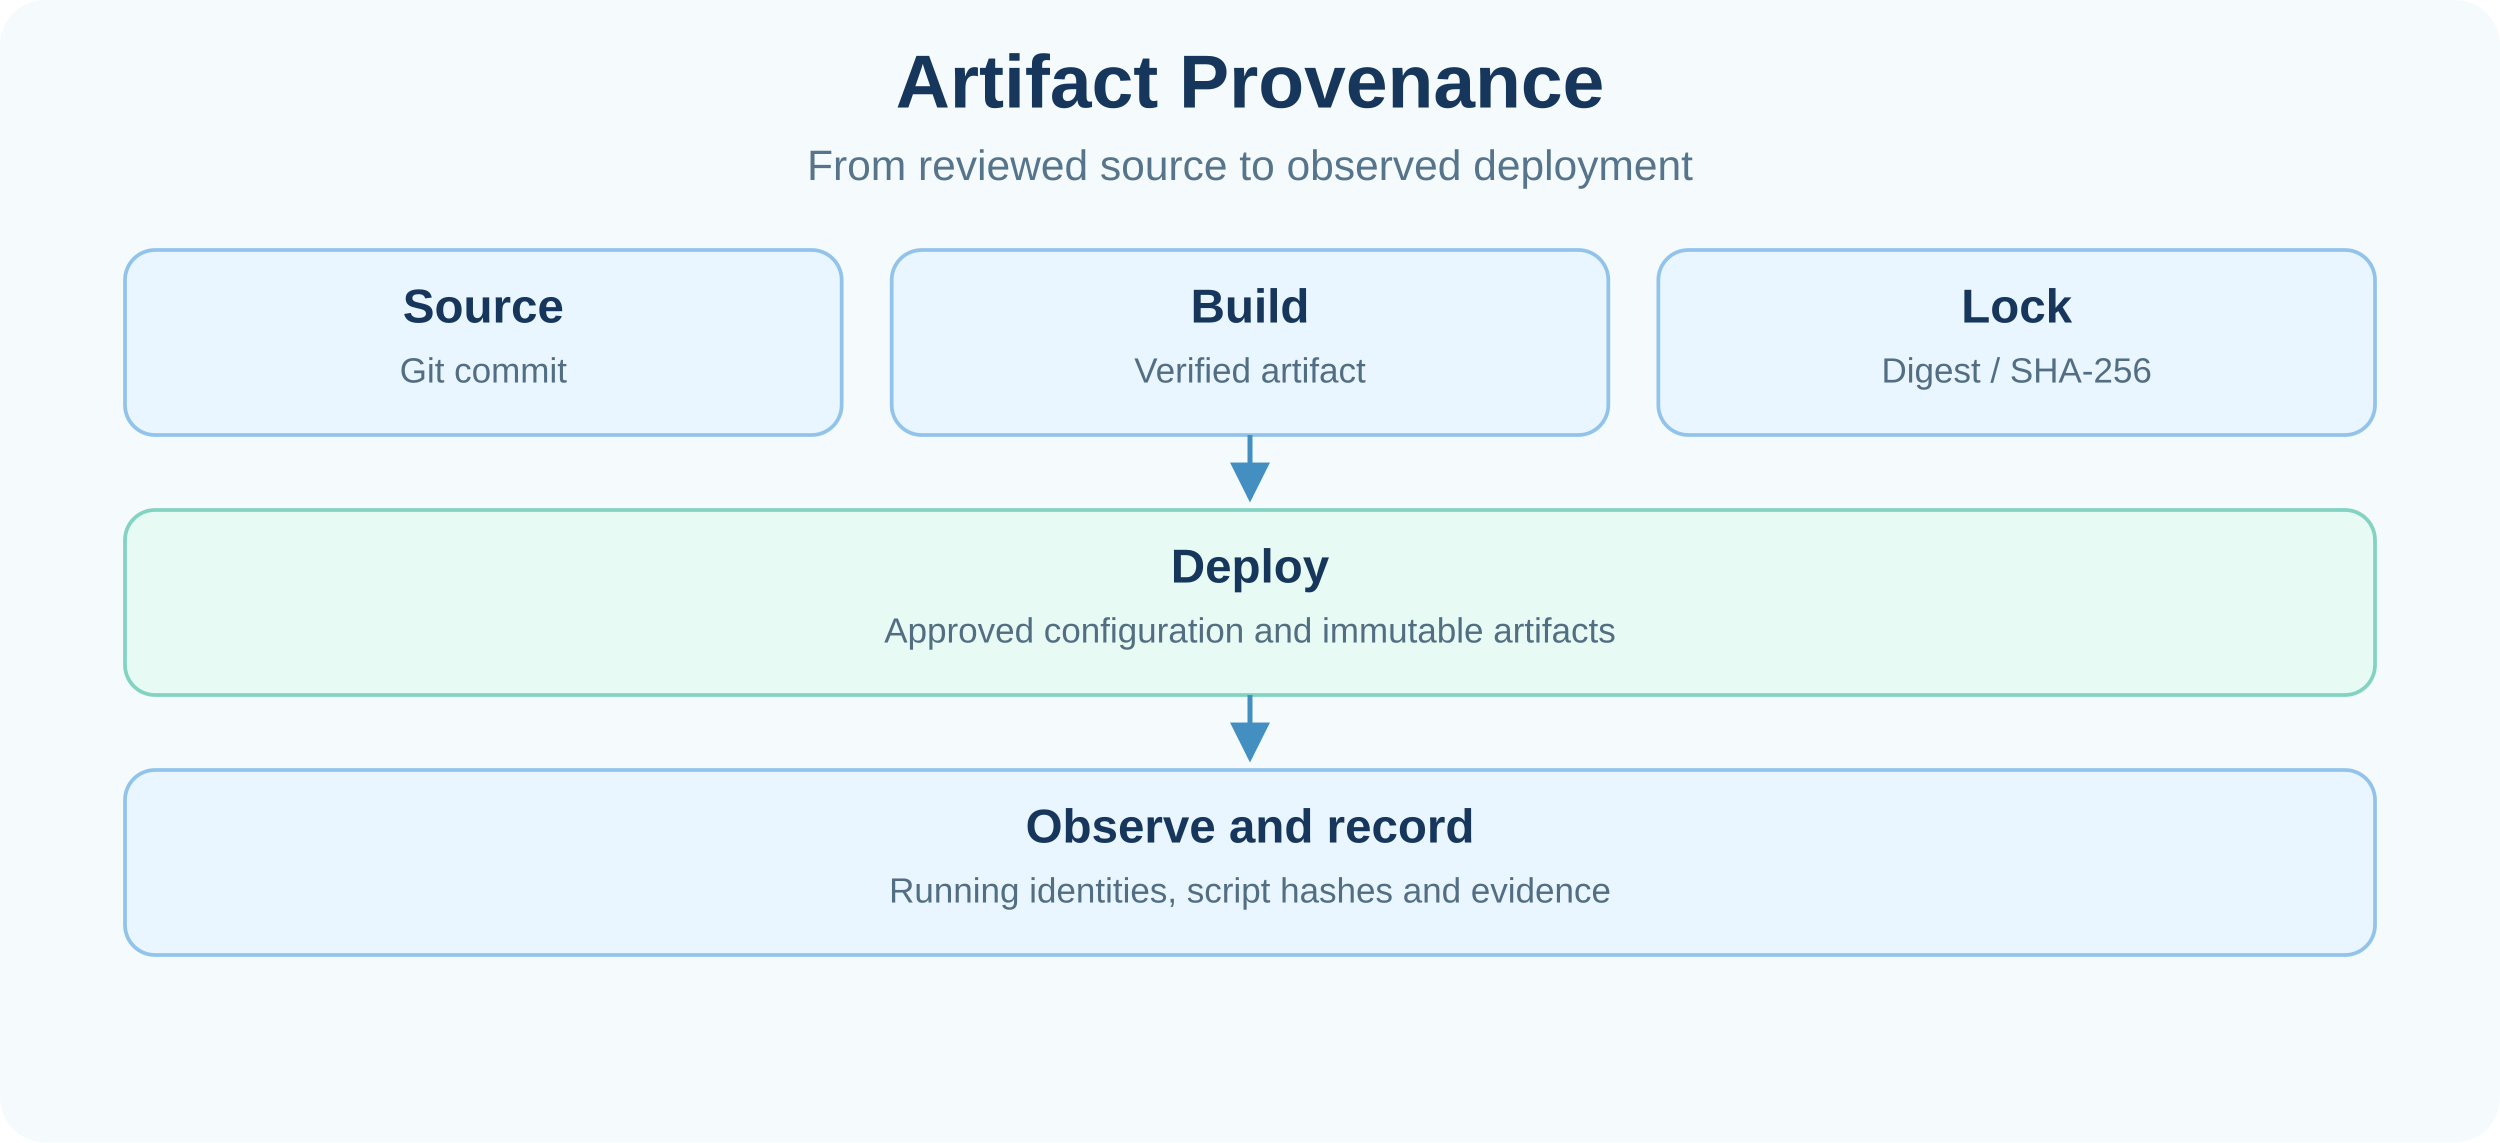
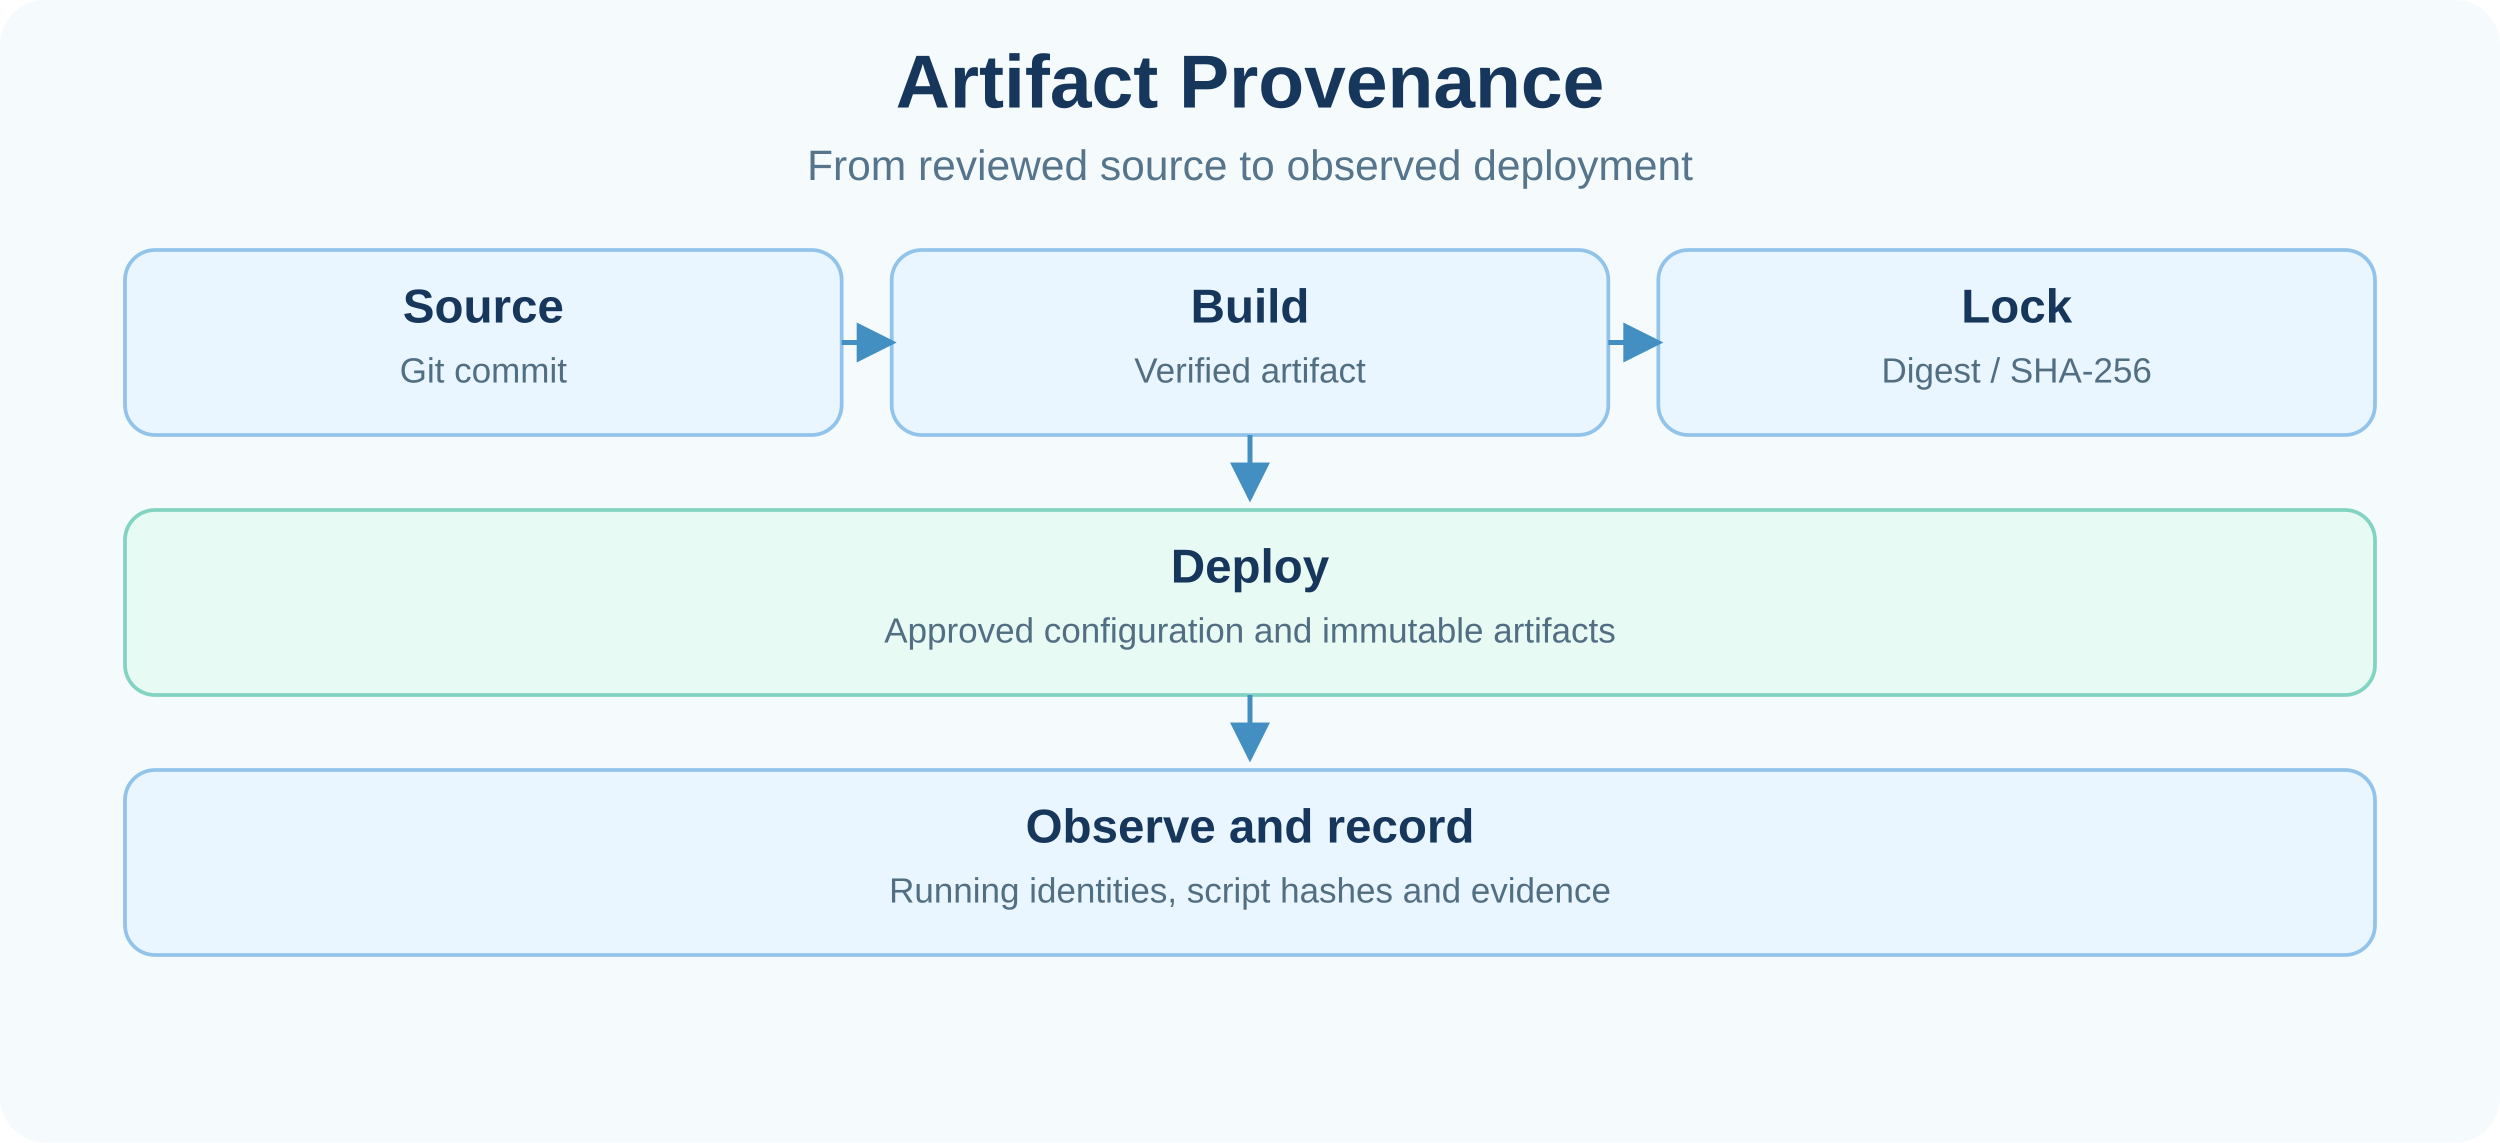
<svg xmlns="http://www.w3.org/2000/svg" viewBox="0 0 1000 457" role="img" aria-labelledby="title desc">
  <defs>
    <marker id="a" markerWidth="8" markerHeight="8" refX="7" refY="4" orient="auto">
      <path d="M0 0L8 4L0 8Z" fill="#438fc2" />
    </marker>
  </defs>
  <rect width="1000" height="457" rx="18" fill="#f5fbfd" />
  <g font-family="Arial,sans-serif" text-anchor="middle">
    <text x="500" y="43" font-size="30" font-weight="bold" fill="#17365b">Artifact Provenance</text>
    <text x="500" y="72" font-size="17" fill="#56748b">From reviewed source to observed deployment</text>
    <rect x="50.0" y="100" width="286.667" height="74" rx="12" fill="#e9f5ff" stroke="#92c4eb" stroke-width="1.5" />
    <text x="193.333" y="129" font-size="19" font-weight="bold" fill="#17365b">Source</text>
    <text x="193.333" y="153" font-size="14" fill="#526e82">Git commit</text>
    <rect x="356.667" y="100" width="286.667" height="74" rx="12" fill="#e9f5ff" stroke="#92c4eb" stroke-width="1.5" />
    <text x="500.0" y="129" font-size="19" font-weight="bold" fill="#17365b">Build</text>
    <text x="500.0" y="153" font-size="14" fill="#526e82">Verified artifact</text>
    <rect x="663.333" y="100" width="286.667" height="74" rx="12" fill="#e9f5ff" stroke="#92c4eb" stroke-width="1.5" />
    <text x="806.667" y="129" font-size="19" font-weight="bold" fill="#17365b">Lock</text>
    <text x="806.667" y="153" font-size="14" fill="#526e82">Digest / SHA-256</text>
+     <path d="M336.67 137H356.67" stroke="#438fc2" stroke-width="2" marker-end="url(#a)" />
+     <path d="M643.33 137H663.33" stroke="#438fc2" stroke-width="2" marker-end="url(#a)" />
    <path d="M500 174V199" stroke="#438fc2" stroke-width="2" marker-end="url(#a)" />
    <rect x="50.0" y="204" width="900.0" height="74" rx="12" fill="#e8faf4" stroke="#82d3c1" stroke-width="1.5" />
    <text x="500.0" y="233" font-size="19" font-weight="bold" fill="#17365b">Deploy</text>
    <text x="500.0" y="257" font-size="14" fill="#526e82">Approved configuration and immutable artifacts</text>
    <path d="M500 278V303" stroke="#438fc2" stroke-width="2" marker-end="url(#a)" />
    <rect x="50.0" y="308" width="900.0" height="74" rx="12" fill="#e9f5ff" stroke="#92c4eb" stroke-width="1.5" />
    <text x="500.0" y="337" font-size="19" font-weight="bold" fill="#17365b">Observe and record</text>
    <text x="500.0" y="361" font-size="14" fill="#526e82">Running identities, script hashes and evidence</text>
  </g>
</svg>
